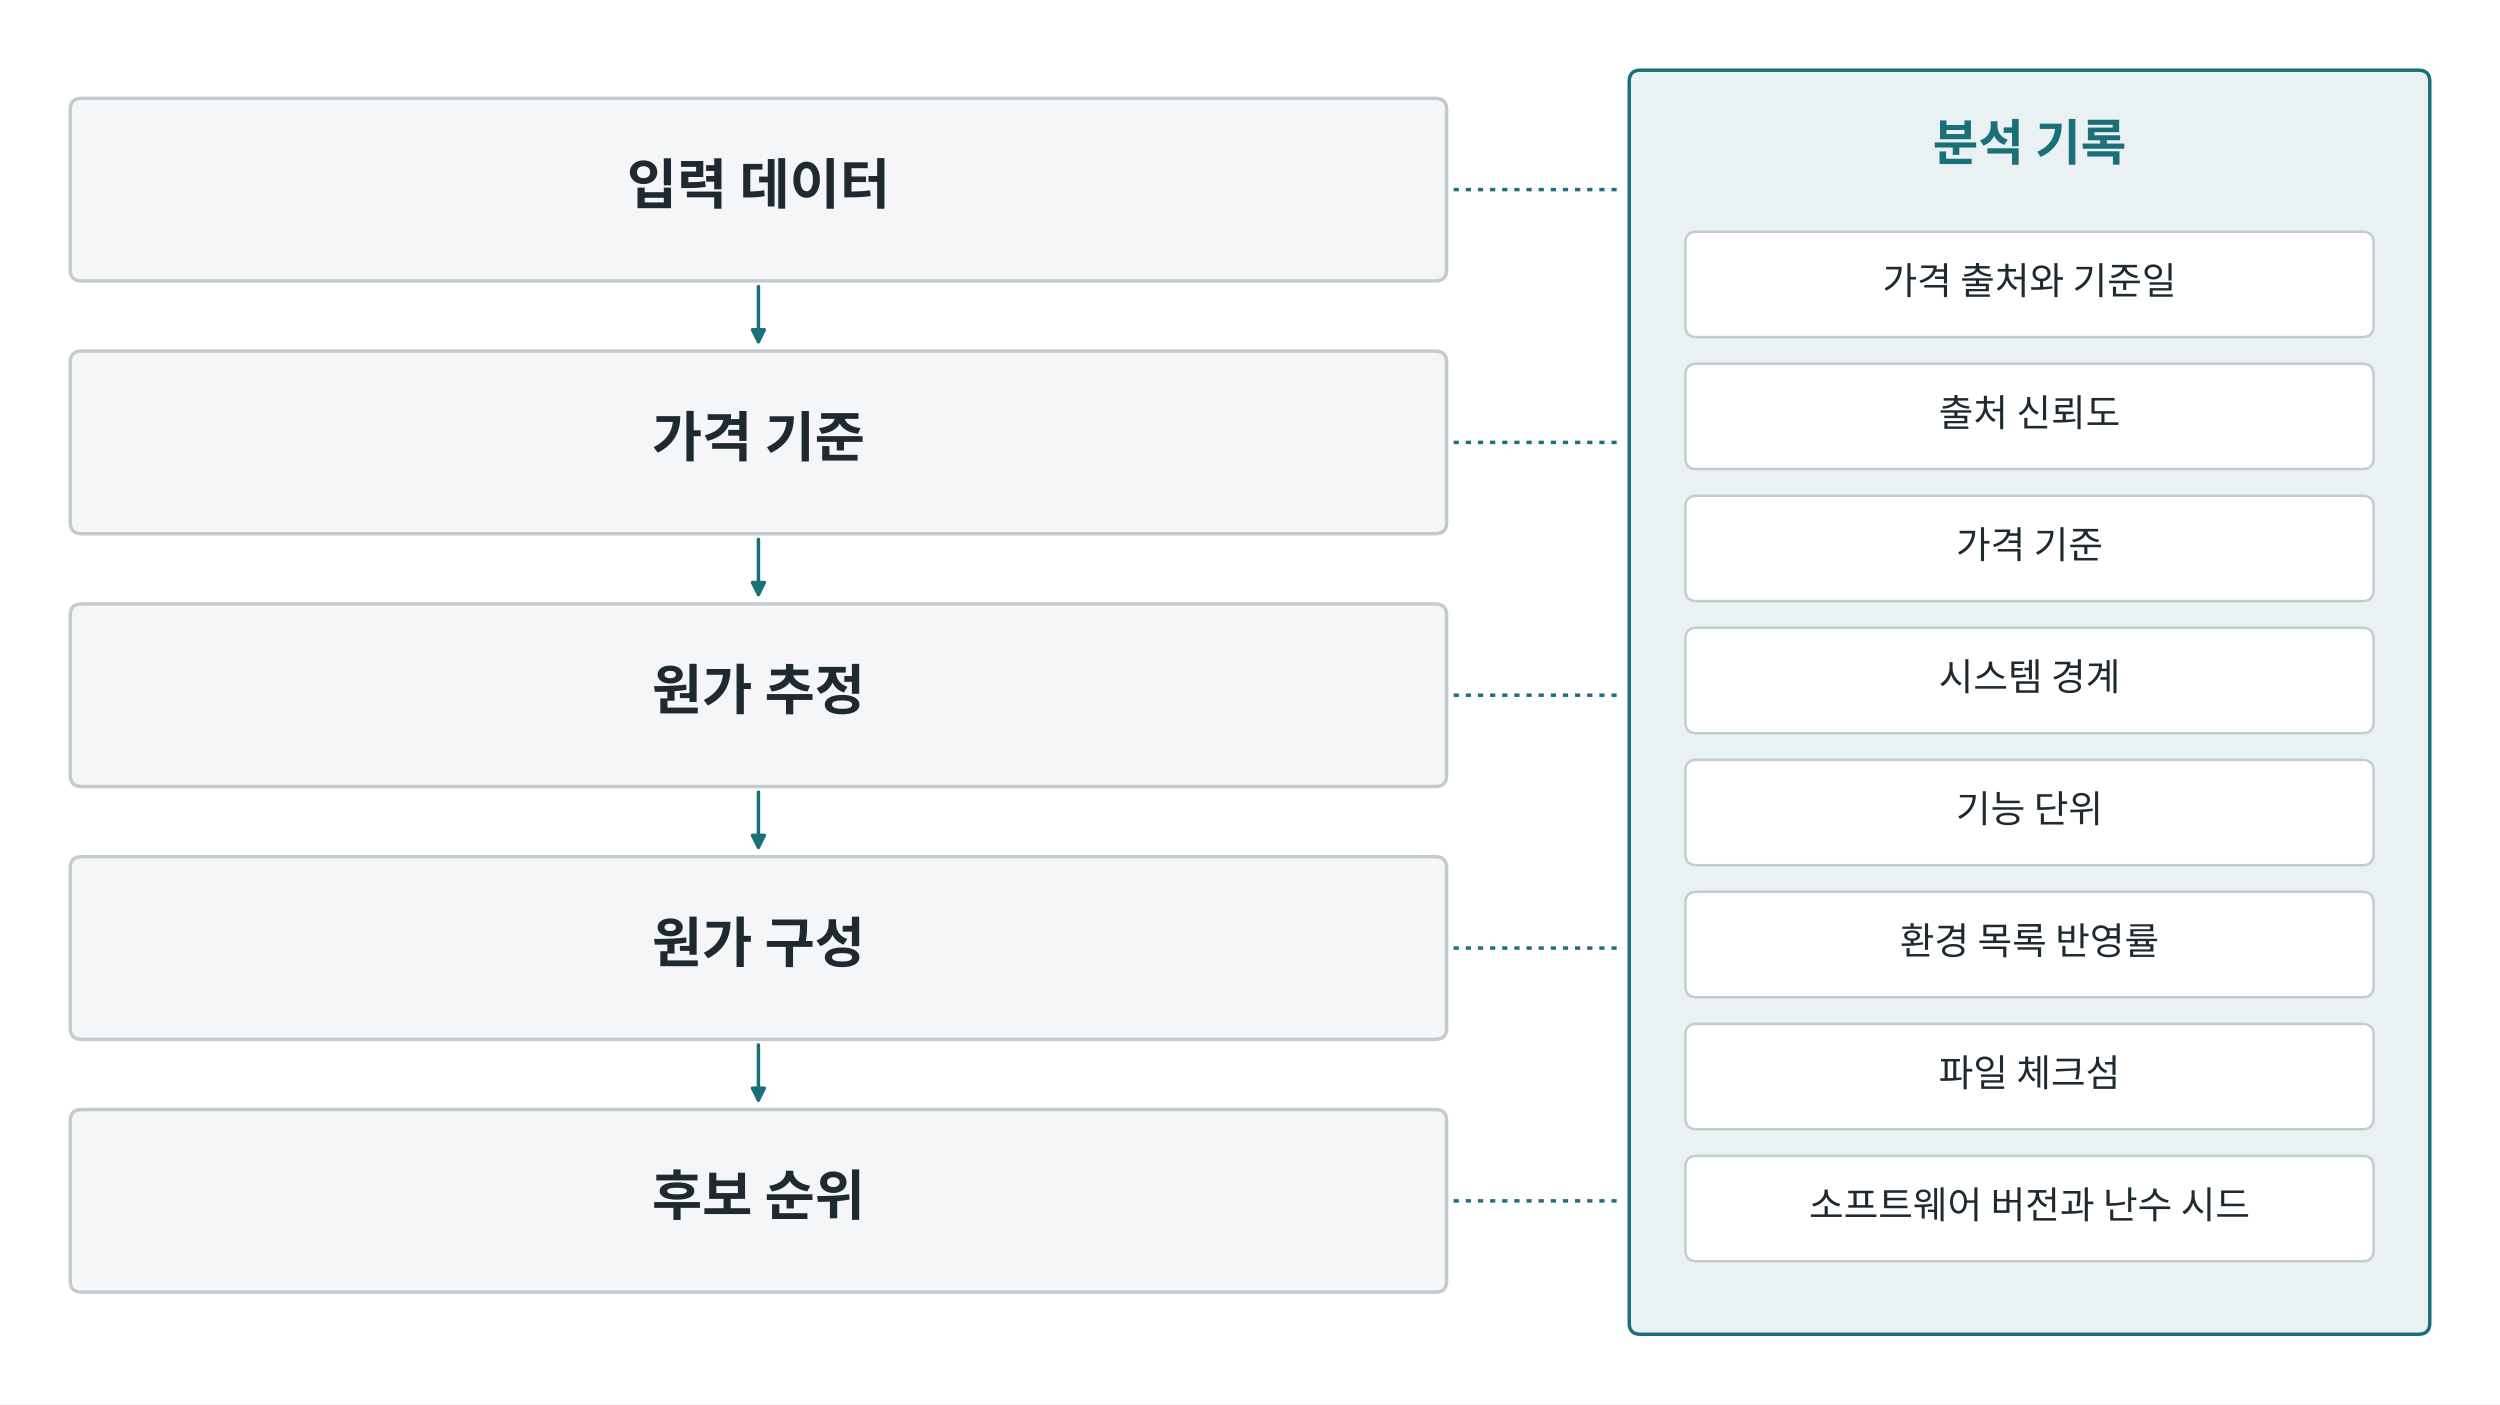
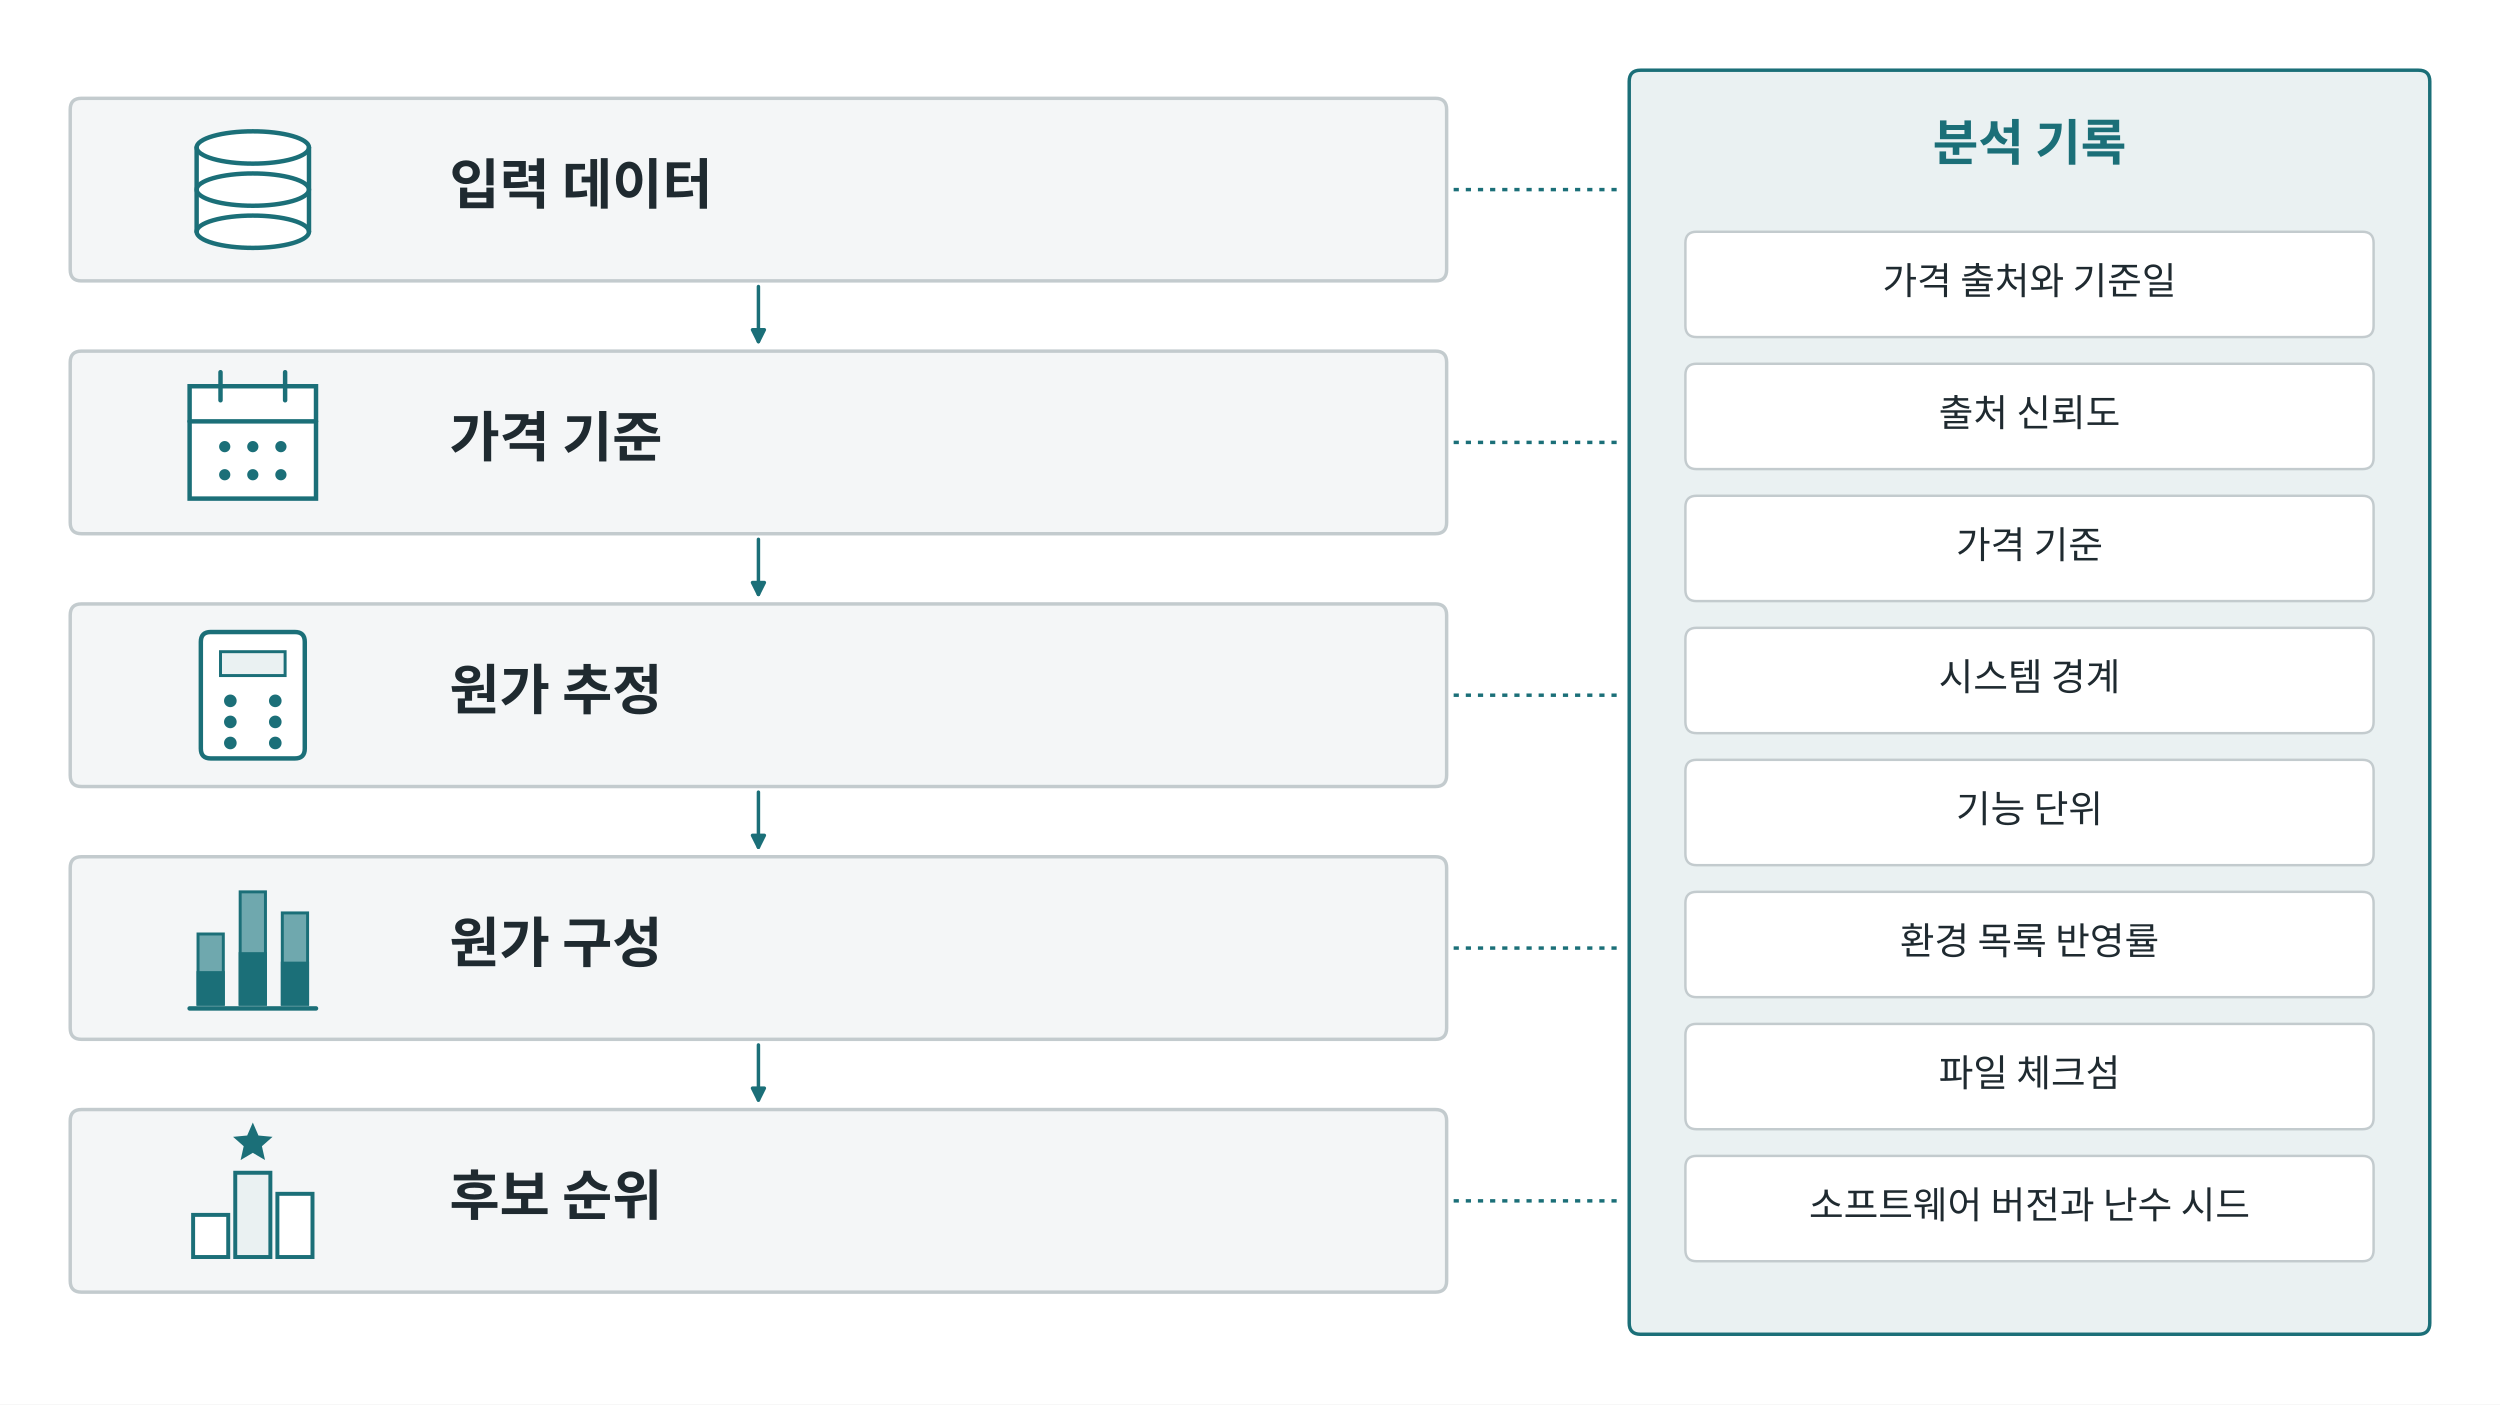
<svg xmlns="http://www.w3.org/2000/svg" width="504.567pt" height="283.465pt" viewBox="0 0 504.567 283.465" version="1.1">
  <defs>
    <style type="text/css">*{stroke-linejoin: round; stroke-linecap: butt}</style>
  </defs>
  <g id="figure_1">
    <g id="patch_1">
      <path d="M 0 283.465  L 504.567 283.465  L 504.567 0  L 0 0  z " style="fill: #ffffff" />
    </g>
    <g id="axes_1">
      <g id="patch_2">
        <path d="M 331.087 269.291  L 488.126 269.291  Q 490.394 269.291 490.394 267.024  L 490.394 16.441  Q 490.394 14.173 488.126 14.173  L 331.087 14.173  Q 328.819 14.173 328.819 16.441  L 328.819 267.024  Q 328.819 269.291 331.087 269.291  z " clip-path="url(#p6dea5ced27)" style="fill: #eaf1f2; stroke: #1b6f78; stroke-width: 0.7; stroke-linejoin: miter" />
      </g>
      <g id="patch_3">
        <path d="M 342.425 68.031  L 476.787 68.031  Q 479.055 68.031 479.055 65.764  L 479.055 49.039  Q 479.055 46.772 476.787 46.772  L 342.425 46.772  Q 340.157 46.772 340.157 49.039  L 340.157 65.764  Q 340.157 68.031 342.425 68.031  z " clip-path="url(#p6dea5ced27)" style="fill: #ffffff; stroke: #c3cbce; stroke-width: 0.5; stroke-linejoin: miter" />
      </g>
      <g id="patch_4">
        <path d="M 342.425 94.677  L 476.787 94.677  Q 479.055 94.677 479.055 92.409  L 479.055 75.685  Q 479.055 73.417 476.787 73.417  L 342.425 73.417  Q 340.157 73.417 340.157 75.685  L 340.157 92.409  Q 340.157 94.677 342.425 94.677  z " clip-path="url(#p6dea5ced27)" style="fill: #ffffff; stroke: #c3cbce; stroke-width: 0.5; stroke-linejoin: miter" />
      </g>
      <g id="patch_5">
        <path d="M 342.425 121.323  L 476.787 121.323  Q 479.055 121.323 479.055 119.055  L 479.055 102.331  Q 479.055 100.063 476.787 100.063  L 342.425 100.063  Q 340.157 100.063 340.157 102.331  L 340.157 119.055  Q 340.157 121.323 342.425 121.323  z " clip-path="url(#p6dea5ced27)" style="fill: #ffffff; stroke: #c3cbce; stroke-width: 0.5; stroke-linejoin: miter" />
      </g>
      <g id="patch_6">
        <path d="M 342.425 147.969  L 476.787 147.969  Q 479.055 147.969 479.055 145.701  L 479.055 128.976  Q 479.055 126.709 476.787 126.709  L 342.425 126.709  Q 340.157 126.709 340.157 128.976  L 340.157 145.701  Q 340.157 147.969 342.425 147.969  z " clip-path="url(#p6dea5ced27)" style="fill: #ffffff; stroke: #c3cbce; stroke-width: 0.5; stroke-linejoin: miter" />
      </g>
      <g id="patch_7">
        <path d="M 342.425 174.614  L 476.787 174.614  Q 479.055 174.614 479.055 172.346  L 479.055 155.622  Q 479.055 153.354 476.787 153.354  L 342.425 153.354  Q 340.157 153.354 340.157 155.622  L 340.157 172.346  Q 340.157 174.614 342.425 174.614  z " clip-path="url(#p6dea5ced27)" style="fill: #ffffff; stroke: #c3cbce; stroke-width: 0.5; stroke-linejoin: miter" />
      </g>
      <g id="patch_8">
        <path d="M 342.425 201.26  L 476.787 201.26  Q 479.055 201.26 479.055 198.992  L 479.055 182.268  Q 479.055 180 476.787 180  L 342.425 180  Q 340.157 180 340.157 182.268  L 340.157 198.992  Q 340.157 201.26 342.425 201.26  z " clip-path="url(#p6dea5ced27)" style="fill: #ffffff; stroke: #c3cbce; stroke-width: 0.5; stroke-linejoin: miter" />
      </g>
      <g id="patch_9">
        <path d="M 342.425 227.906  L 476.787 227.906  Q 479.055 227.906 479.055 225.638  L 479.055 208.913  Q 479.055 206.646 476.787 206.646  L 342.425 206.646  Q 340.157 206.646 340.157 208.913  L 340.157 225.638  Q 340.157 227.906 342.425 227.906  z " clip-path="url(#p6dea5ced27)" style="fill: #ffffff; stroke: #c3cbce; stroke-width: 0.5; stroke-linejoin: miter" />
      </g>
      <g id="patch_10">
        <path d="M 342.425 254.551  L 476.787 254.551  Q 479.055 254.551 479.055 252.283  L 479.055 235.559  Q 479.055 233.291 476.787 233.291  L 342.425 233.291  Q 340.157 233.291 340.157 235.559  L 340.157 252.283  Q 340.157 254.551 342.425 254.551  z " clip-path="url(#p6dea5ced27)" style="fill: #ffffff; stroke: #c3cbce; stroke-width: 0.5; stroke-linejoin: miter" />
      </g>
      <g id="patch_11">
        <path d="M 16.441 56.693  L 289.701 56.693  Q 291.969 56.693 291.969 54.425  L 291.969 22.11  Q 291.969 19.843 289.701 19.843  L 16.441 19.843  Q 14.173 19.843 14.173 22.11  L 14.173 54.425  Q 14.173 56.693 16.441 56.693  z " clip-path="url(#p6dea5ced27)" style="fill: #f4f6f7; stroke: #c3cbce; stroke-width: 0.7; stroke-linejoin: miter" />
      </g>
      <g id="patch_12">
+         <path d="M 39.685 46.772  L 62.362 46.772  L 62.362 29.764  L 39.685 29.764  z " clip-path="url(#p6dea5ced27)" style="fill: #ffffff" />
+       </g>
+       <g id="patch_13">
+         <path d="M 51.024 50.031  C 54.031 50.031 56.915 49.688 59.041 49.077  C 61.167 48.465 62.362 47.636 62.362 46.772  C 62.362 45.907 61.167 45.078 59.041 44.467  C 56.915 43.855 54.031 43.512 51.024 43.512  C 48.017 43.512 45.132 43.855 43.006 44.467  C 40.88 45.078 39.685 45.907 39.685 46.772  C 39.685 47.636 40.88 48.465 43.006 49.077  C 45.132 49.688 48.017 50.031 51.024 50.031  z " clip-path="url(#p6dea5ced27)" style="fill: #ffffff; stroke: #1b6f78; stroke-width: 0.9; stroke-linejoin: miter" />
+       </g>
+       <g id="patch_14">
+         <path d="M 51.024 41.528  C 54.031 41.528 56.915 41.184 59.041 40.573  C 61.167 39.961 62.362 39.132 62.362 38.268  C 62.362 37.403 61.167 36.574 59.041 35.963  C 56.915 35.351 54.031 35.008 51.024 35.008  C 48.017 35.008 45.132 35.351 43.006 35.963  C 40.88 36.574 39.685 37.403 39.685 38.268  C 39.685 39.132 40.88 39.961 43.006 40.573  C 45.132 41.184 48.017 41.528 51.024 41.528  z " clip-path="url(#p6dea5ced27)" style="fill: #ffffff; stroke: #1b6f78; stroke-width: 0.9; stroke-linejoin: miter" />
+       </g>
+       <g id="patch_15">
+         <path d="M 51.024 33.024  C 54.031 33.024 56.915 32.68 59.041 32.069  C 61.167 31.458 62.362 30.628 62.362 29.764  C 62.362 28.899 61.167 28.07 59.041 27.459  C 56.915 26.847 54.031 26.504 51.024 26.504  C 48.017 26.504 45.132 26.847 43.006 27.459  C 40.88 28.07 39.685 28.899 39.685 29.764  C 39.685 30.628 40.88 31.458 43.006 32.069  C 45.132 32.68 48.017 33.024 51.024 33.024  z " clip-path="url(#p6dea5ced27)" style="fill: #ffffff; stroke: #1b6f78; stroke-width: 0.9; stroke-linejoin: miter" />
+       </g>
+       <g id="patch_16">
        <path d="M 16.441 107.717  L 289.701 107.717  Q 291.969 107.717 291.969 105.449  L 291.969 73.134  Q 291.969 70.866 289.701 70.866  L 16.441 70.866  Q 14.173 70.866 14.173 73.134  L 14.173 105.449  Q 14.173 107.717 16.441 107.717  z " clip-path="url(#p6dea5ced27)" style="fill: #f4f6f7; stroke: #c3cbce; stroke-width: 0.7; stroke-linejoin: miter" />
      </g>
-       <g id="patch_13">
+       <g id="patch_17">
+         <path d="M 38.268 100.63  L 63.78 100.63  L 63.78 77.953  L 38.268 77.953  z " clip-path="url(#p6dea5ced27)" style="fill: #ffffff; stroke: #1b6f78; stroke-width: 0.9; stroke-linejoin: miter" />
+       </g>
+       <g id="patch_18">
+         <path d="M 45.354 91.276  C 45.655 91.276 45.943 91.156 46.156 90.943  C 46.369 90.731 46.488 90.442 46.488 90.142  C 46.488 89.841 46.369 89.553 46.156 89.34  C 45.943 89.127 45.655 89.008 45.354 89.008  C 45.054 89.008 44.765 89.127 44.553 89.34  C 44.34 89.553 44.22 89.841 44.22 90.142  C 44.22 90.442 44.34 90.731 44.553 90.943  C 44.765 91.156 45.054 91.276 45.354 91.276  z " clip-path="url(#p6dea5ced27)" style="fill: #1b6f78" />
+       </g>
+       <g id="patch_19">
+         <path d="M 45.354 96.945  C 45.655 96.945 45.943 96.825 46.156 96.613  C 46.369 96.4 46.488 96.112 46.488 95.811  C 46.488 95.51 46.369 95.222 46.156 95.009  C 45.943 94.797 45.655 94.677 45.354 94.677  C 45.054 94.677 44.765 94.797 44.553 95.009  C 44.34 95.222 44.22 95.51 44.22 95.811  C 44.22 96.112 44.34 96.4 44.553 96.613  C 44.765 96.825 45.054 96.945 45.354 96.945  z " clip-path="url(#p6dea5ced27)" style="fill: #1b6f78" />
+       </g>
+       <g id="patch_20">
+         <path d="M 51.024 91.276  C 51.324 91.276 51.613 91.156 51.825 90.943  C 52.038 90.731 52.157 90.442 52.157 90.142  C 52.157 89.841 52.038 89.553 51.825 89.34  C 51.613 89.127 51.324 89.008 51.024 89.008  C 50.723 89.008 50.434 89.127 50.222 89.34  C 50.009 89.553 49.89 89.841 49.89 90.142  C 49.89 90.442 50.009 90.731 50.222 90.943  C 50.434 91.156 50.723 91.276 51.024 91.276  z " clip-path="url(#p6dea5ced27)" style="fill: #1b6f78" />
+       </g>
+       <g id="patch_21">
+         <path d="M 51.024 96.945  C 51.324 96.945 51.613 96.825 51.825 96.613  C 52.038 96.4 52.157 96.112 52.157 95.811  C 52.157 95.51 52.038 95.222 51.825 95.009  C 51.613 94.797 51.324 94.677 51.024 94.677  C 50.723 94.677 50.434 94.797 50.222 95.009  C 50.009 95.222 49.89 95.51 49.89 95.811  C 49.89 96.112 50.009 96.4 50.222 96.613  C 50.434 96.825 50.723 96.945 51.024 96.945  z " clip-path="url(#p6dea5ced27)" style="fill: #1b6f78" />
+       </g>
+       <g id="patch_22">
+         <path d="M 56.693 91.276  C 56.994 91.276 57.282 91.156 57.495 90.943  C 57.707 90.731 57.827 90.442 57.827 90.142  C 57.827 89.841 57.707 89.553 57.495 89.34  C 57.282 89.127 56.994 89.008 56.693 89.008  C 56.392 89.008 56.104 89.127 55.891 89.34  C 55.679 89.553 55.559 89.841 55.559 90.142  C 55.559 90.442 55.679 90.731 55.891 90.943  C 56.104 91.156 56.392 91.276 56.693 91.276  z " clip-path="url(#p6dea5ced27)" style="fill: #1b6f78" />
+       </g>
+       <g id="patch_23">
+         <path d="M 56.693 96.945  C 56.994 96.945 57.282 96.825 57.495 96.613  C 57.707 96.4 57.827 96.112 57.827 95.811  C 57.827 95.51 57.707 95.222 57.495 95.009  C 57.282 94.797 56.994 94.677 56.693 94.677  C 56.392 94.677 56.104 94.797 55.891 95.009  C 55.679 95.222 55.559 95.51 55.559 95.811  C 55.559 96.112 55.679 96.4 55.891 96.613  C 56.104 96.825 56.392 96.945 56.693 96.945  z " clip-path="url(#p6dea5ced27)" style="fill: #1b6f78" />
+       </g>
+       <g id="patch_24">
        <path d="M 16.441 158.74  L 289.701 158.74  Q 291.969 158.74 291.969 156.472  L 291.969 124.157  Q 291.969 121.89 289.701 121.89  L 16.441 121.89  Q 14.173 121.89 14.173 124.157  L 14.173 156.472  Q 14.173 158.74 16.441 158.74  z " clip-path="url(#p6dea5ced27)" style="fill: #f4f6f7; stroke: #c3cbce; stroke-width: 0.7; stroke-linejoin: miter" />
      </g>
-       <g id="patch_14">
+       <g id="patch_25">
+         <path d="M 42.52 153.071  L 59.528 153.071  Q 61.512 153.071 61.512 151.087  L 61.512 129.543  Q 61.512 127.559 59.528 127.559  L 42.52 127.559  Q 40.535 127.559 40.535 129.543  L 40.535 151.087  Q 40.535 153.071 42.52 153.071  z " clip-path="url(#p6dea5ced27)" style="fill: #ffffff; stroke: #1b6f78; stroke-width: 0.9; stroke-linejoin: miter" />
+       </g>
+       <g id="patch_26">
+         <path d="M 44.504 136.346  L 57.543 136.346  L 57.543 131.528  L 44.504 131.528  z " clip-path="url(#p6dea5ced27)" style="fill: #eaf1f2; stroke: #1b6f78; stroke-width: 0.6; stroke-linejoin: miter" />
+       </g>
+       <g id="patch_27">
+         <path d="M 46.488 142.724  C 46.826 142.724 47.151 142.59 47.39 142.351  C 47.629 142.112 47.764 141.787 47.764 141.449  C 47.764 141.111 47.629 140.786 47.39 140.547  C 47.151 140.308 46.826 140.173 46.488 140.173  C 46.15 140.173 45.825 140.308 45.586 140.547  C 45.347 140.786 45.213 141.111 45.213 141.449  C 45.213 141.787 45.347 142.112 45.586 142.351  C 45.825 142.59 46.15 142.724 46.488 142.724  z " clip-path="url(#p6dea5ced27)" style="fill: #1b6f78" />
+       </g>
+       <g id="patch_28">
+         <path d="M 46.488 146.976  C 46.826 146.976 47.151 146.842 47.39 146.603  C 47.629 146.364 47.764 146.039 47.764 145.701  C 47.764 145.362 47.629 145.038 47.39 144.799  C 47.151 144.56 46.826 144.425 46.488 144.425  C 46.15 144.425 45.825 144.56 45.586 144.799  C 45.347 145.038 45.213 145.362 45.213 145.701  C 45.213 146.039 45.347 146.364 45.586 146.603  C 45.825 146.842 46.15 146.976 46.488 146.976  z " clip-path="url(#p6dea5ced27)" style="fill: #1b6f78" />
+       </g>
+       <g id="patch_29">
+         <path d="M 46.488 151.228  C 46.826 151.228 47.151 151.094 47.39 150.855  C 47.629 150.616 47.764 150.291 47.764 149.953  C 47.764 149.614 47.629 149.29 47.39 149.051  C 47.151 148.812 46.826 148.677 46.488 148.677  C 46.15 148.677 45.825 148.812 45.586 149.051  C 45.347 149.29 45.213 149.614 45.213 149.953  C 45.213 150.291 45.347 150.616 45.586 150.855  C 45.825 151.094 46.15 151.228 46.488 151.228  z " clip-path="url(#p6dea5ced27)" style="fill: #1b6f78" />
+       </g>
+       <g id="patch_30">
+         <path d="M 55.559 142.724  C 55.897 142.724 56.222 142.59 56.461 142.351  C 56.7 142.112 56.835 141.787 56.835 141.449  C 56.835 141.111 56.7 140.786 56.461 140.547  C 56.222 140.308 55.897 140.173 55.559 140.173  C 55.221 140.173 54.896 140.308 54.657 140.547  C 54.418 140.786 54.283 141.111 54.283 141.449  C 54.283 141.787 54.418 142.112 54.657 142.351  C 54.896 142.59 55.221 142.724 55.559 142.724  z " clip-path="url(#p6dea5ced27)" style="fill: #1b6f78" />
+       </g>
+       <g id="patch_31">
+         <path d="M 55.559 146.976  C 55.897 146.976 56.222 146.842 56.461 146.603  C 56.7 146.364 56.835 146.039 56.835 145.701  C 56.835 145.362 56.7 145.038 56.461 144.799  C 56.222 144.56 55.897 144.425 55.559 144.425  C 55.221 144.425 54.896 144.56 54.657 144.799  C 54.418 145.038 54.283 145.362 54.283 145.701  C 54.283 146.039 54.418 146.364 54.657 146.603  C 54.896 146.842 55.221 146.976 55.559 146.976  z " clip-path="url(#p6dea5ced27)" style="fill: #1b6f78" />
+       </g>
+       <g id="patch_32">
+         <path d="M 55.559 151.228  C 55.897 151.228 56.222 151.094 56.461 150.855  C 56.7 150.616 56.835 150.291 56.835 149.953  C 56.835 149.614 56.7 149.29 56.461 149.051  C 56.222 148.812 55.897 148.677 55.559 148.677  C 55.221 148.677 54.896 148.812 54.657 149.051  C 54.418 149.29 54.283 149.614 54.283 149.953  C 54.283 150.291 54.418 150.616 54.657 150.855  C 54.896 151.094 55.221 151.228 55.559 151.228  z " clip-path="url(#p6dea5ced27)" style="fill: #1b6f78" />
+       </g>
+       <g id="patch_33">
        <path d="M 16.441 209.764  L 289.701 209.764  Q 291.969 209.764 291.969 207.496  L 291.969 175.181  Q 291.969 172.913 289.701 172.913  L 16.441 172.913  Q 14.173 172.913 14.173 175.181  L 14.173 207.496  Q 14.173 209.764 16.441 209.764  z " clip-path="url(#p6dea5ced27)" style="fill: #f4f6f7; stroke: #c3cbce; stroke-width: 0.7; stroke-linejoin: miter" />
      </g>
-       <g id="patch_15">
+       <g id="patch_34">
+         <path d="M 39.969 202.677  L 45.071 202.677  L 45.071 188.504  L 39.969 188.504  z " clip-path="url(#p6dea5ced27)" style="fill: #6fa8ae; stroke: #1b6f78; stroke-width: 0.6; stroke-linejoin: miter" />
+       </g>
+       <g id="patch_35">
+         <path d="M 39.969 202.677  L 45.071 202.677  L 45.071 196.299  L 39.969 196.299  z " clip-path="url(#p6dea5ced27)" style="fill: #1b6f78; stroke: #1b6f78; stroke-width: 0.6; stroke-linejoin: miter" />
+       </g>
+       <g id="patch_36">
+         <path d="M 48.472 202.677  L 53.575 202.677  L 53.575 180  L 48.472 180  z " clip-path="url(#p6dea5ced27)" style="fill: #6fa8ae; stroke: #1b6f78; stroke-width: 0.6; stroke-linejoin: miter" />
+       </g>
+       <g id="patch_37">
+         <path d="M 48.472 202.677  L 53.575 202.677  L 53.575 192.472  L 48.472 192.472  z " clip-path="url(#p6dea5ced27)" style="fill: #1b6f78; stroke: #1b6f78; stroke-width: 0.6; stroke-linejoin: miter" />
+       </g>
+       <g id="patch_38">
+         <path d="M 56.976 202.677  L 62.079 202.677  L 62.079 184.252  L 56.976 184.252  z " clip-path="url(#p6dea5ced27)" style="fill: #6fa8ae; stroke: #1b6f78; stroke-width: 0.6; stroke-linejoin: miter" />
+       </g>
+       <g id="patch_39">
+         <path d="M 56.976 202.677  L 62.079 202.677  L 62.079 194.386  L 56.976 194.386  z " clip-path="url(#p6dea5ced27)" style="fill: #1b6f78; stroke: #1b6f78; stroke-width: 0.6; stroke-linejoin: miter" />
+       </g>
+       <g id="patch_40">
        <path d="M 16.441 260.787  L 289.701 260.787  Q 291.969 260.787 291.969 258.52  L 291.969 226.205  Q 291.969 223.937 289.701 223.937  L 16.441 223.937  Q 14.173 223.937 14.173 226.205  L 14.173 258.52  Q 14.173 260.787 16.441 260.787  z " clip-path="url(#p6dea5ced27)" style="fill: #f4f6f7; stroke: #c3cbce; stroke-width: 0.7; stroke-linejoin: miter" />
      </g>
+       <g id="patch_41">
+         <path d="M 38.976 253.701  L 46.063 253.701  L 46.063 245.197  L 38.976 245.197  z " clip-path="url(#p6dea5ced27)" style="fill: #ffffff; stroke: #1b6f78; stroke-width: 0.8; stroke-linejoin: miter" />
+       </g>
+       <g id="patch_42">
+         <path d="M 47.48 253.701  L 54.567 253.701  L 54.567 236.693  L 47.48 236.693  z " clip-path="url(#p6dea5ced27)" style="fill: #eaf1f2; stroke: #1b6f78; stroke-width: 0.8; stroke-linejoin: miter" />
+       </g>
+       <g id="patch_43">
+         <path d="M 55.984 253.701  L 63.071 253.701  L 63.071 240.945  L 55.984 240.945  z " clip-path="url(#p6dea5ced27)" style="fill: #ffffff; stroke: #1b6f78; stroke-width: 0.8; stroke-linejoin: miter" />
+       </g>
+       <g id="patch_44">
+         <path d="M 51.024 227.055  L 52.023 229.364  L 54.528 229.601  L 52.641 231.266  L 53.19 233.721  L 51.024 232.441  L 48.858 233.721  L 49.406 231.266  L 47.519 229.601  L 50.024 229.364  z " clip-path="url(#p6dea5ced27)" style="fill: #1b6f78; stroke: #1b6f78; stroke-width: 0.4; stroke-linejoin: miter" />
+       </g>
      <g id="line2d_1">
+         <path d="M 39.685 46.772  L 39.685 29.764  " clip-path="url(#p6dea5ced27)" style="fill: none; stroke: #1b6f78; stroke-width: 0.9; stroke-linecap: round" />
+       </g>
+       <g id="line2d_2">
+         <path d="M 62.362 46.772  L 62.362 29.764  " clip-path="url(#p6dea5ced27)" style="fill: none; stroke: #1b6f78; stroke-width: 0.9; stroke-linecap: round" />
+       </g>
+       <g id="line2d_3">
        <path d="M 293.386 38.268  L 327.402 38.268  " clip-path="url(#p6dea5ced27)" style="fill: none; stroke-dasharray: 1.05,1.4; stroke-dashoffset: 0; stroke: #1b6f78; stroke-width: 0.7" />
      </g>
-       <g id="line2d_2">
+       <g id="line2d_4">
+         <path d="M 38.268 85.039  L 63.78 85.039  " clip-path="url(#p6dea5ced27)" style="fill: none; stroke: #1b6f78; stroke-width: 0.9; stroke-linecap: round" />
+       </g>
+       <g id="line2d_5">
+         <path d="M 44.504 80.787  L 44.504 75.118  " clip-path="url(#p6dea5ced27)" style="fill: none; stroke: #1b6f78; stroke-width: 0.9; stroke-linecap: round" />
+       </g>
+       <g id="line2d_6">
+         <path d="M 57.543 80.787  L 57.543 75.118  " clip-path="url(#p6dea5ced27)" style="fill: none; stroke: #1b6f78; stroke-width: 0.9; stroke-linecap: round" />
+       </g>
+       <g id="line2d_7">
        <path d="M 293.386 89.291  L 327.402 89.291  " clip-path="url(#p6dea5ced27)" style="fill: none; stroke-dasharray: 1.05,1.4; stroke-dashoffset: 0; stroke: #1b6f78; stroke-width: 0.7" />
      </g>
-       <g id="line2d_3">
+       <g id="line2d_8">
        <path d="M 293.386 140.315  L 327.402 140.315  " clip-path="url(#p6dea5ced27)" style="fill: none; stroke-dasharray: 1.05,1.4; stroke-dashoffset: 0; stroke: #1b6f78; stroke-width: 0.7" />
      </g>
-       <g id="line2d_4">
+       <g id="line2d_9">
+         <path d="M 38.268 203.528  L 63.78 203.528  " clip-path="url(#p6dea5ced27)" style="fill: none; stroke: #1b6f78; stroke-width: 0.9; stroke-linecap: round" />
+       </g>
+       <g id="line2d_10">
        <path d="M 293.386 191.339  L 327.402 191.339  " clip-path="url(#p6dea5ced27)" style="fill: none; stroke-dasharray: 1.05,1.4; stroke-dashoffset: 0; stroke: #1b6f78; stroke-width: 0.7" />
      </g>
-       <g id="line2d_5">
+       <g id="line2d_11">
        <path d="M 293.386 242.362  L 327.402 242.362  " clip-path="url(#p6dea5ced27)" style="fill: none; stroke-dasharray: 1.05,1.4; stroke-dashoffset: 0; stroke: #1b6f78; stroke-width: 0.7" />
      </g>
      <g id="text_1">
        <text style="font-weight: 700; font-size: 10px; font-family: 'Malgun Gothic'; text-anchor: middle; fill: #1b6f78" x="409.606" y="32.378" transform="rotate(-0 409.6063 32.37784)">분석 기록</text>
      </g>
      <g id="text_2">
        <text style="font-size: 7.6px; font-family: 'Malgun Gothic'; text-anchor: middle; fill: #1f2a30" x="409.606" y="59.388" transform="rotate(-0 409.6063 59.38826)">가격 출처와 기준일</text>
      </g>
      <g id="text_3">
        <text style="font-size: 7.6px; font-family: 'Malgun Gothic'; text-anchor: middle; fill: #1f2a30" x="409.606" y="86.034" transform="rotate(-0 409.6063 86.03393)">출처 신뢰도</text>
      </g>
      <g id="text_4">
        <text style="font-size: 7.6px; font-family: 'Malgun Gothic'; text-anchor: middle; fill: #1f2a30" x="409.606" y="112.68" transform="rotate(-0 409.6063 112.6796)">가격 기준</text>
      </g>
      <g id="text_5">
        <text style="font-size: 7.6px; font-family: 'Malgun Gothic'; text-anchor: middle; fill: #1f2a30" x="409.606" y="139.325" transform="rotate(-0 409.6063 139.3253)">시스템 경계</text>
      </g>
      <g id="text_6">
        <text style="font-size: 7.6px; font-family: 'Malgun Gothic'; text-anchor: middle; fill: #1f2a30" x="409.606" y="165.971" transform="rotate(-0 409.6063 165.9709)">기능 단위</text>
      </g>
      <g id="text_7">
        <text style="font-size: 7.6px; font-family: 'Malgun Gothic'; text-anchor: middle; fill: #1f2a30" x="409.606" y="192.617" transform="rotate(-0 409.6063 192.6166)">환경 목록 반영률</text>
      </g>
      <g id="text_8">
        <text style="font-size: 7.6px; font-family: 'Malgun Gothic'; text-anchor: middle; fill: #1f2a30" x="409.606" y="219.262" transform="rotate(-0 409.6063 219.2623)">파일 체크섬</text>
      </g>
      <g id="text_9">
        <text style="font-size: 7.6px; font-family: 'Malgun Gothic'; text-anchor: middle; fill: #1f2a30" x="409.606" y="245.908" transform="rotate(-0 409.6063 245.9079)">소프트웨어 버전과 난수 시드</text>
      </g>
      <g id="text_10">
-         <text style="font-weight: 700; font-size: 11px; font-family: 'Malgun Gothic'; text-anchor: middle; fill: #1f2a30" x="153.071" y="41.143" transform="rotate(-0 153.0709 41.14319)">입력 데이터</text>
+         <text style="font-weight: 700; font-size: 11px; font-family: 'Malgun Gothic'; text-anchor: start; fill: #1f2a30" x="90.709" y="41.143" transform="rotate(-0 90.70866 41.14319)">입력 데이터</text>
      </g>
      <g id="text_11">
-         <text style="font-weight: 700; font-size: 11px; font-family: 'Malgun Gothic'; text-anchor: middle; fill: #1f2a30" x="153.071" y="92.167" transform="rotate(-0 153.0709 92.16681)">가격 기준</text>
+         <text style="font-weight: 700; font-size: 11px; font-family: 'Malgun Gothic'; text-anchor: start; fill: #1f2a30" x="90.709" y="92.167" transform="rotate(-0 90.70866 92.16681)">가격 기준</text>
      </g>
      <g id="text_12">
-         <text style="font-weight: 700; font-size: 11px; font-family: 'Malgun Gothic'; text-anchor: middle; fill: #1f2a30" x="153.071" y="143.19" transform="rotate(-0 153.0709 143.1904)">원가 추정</text>
+         <text style="font-weight: 700; font-size: 11px; font-family: 'Malgun Gothic'; text-anchor: start; fill: #1f2a30" x="90.709" y="143.19" transform="rotate(-0 90.70866 143.1904)">원가 추정</text>
      </g>
      <g id="text_13">
-         <text style="font-weight: 700; font-size: 11px; font-family: 'Malgun Gothic'; text-anchor: middle; fill: #1f2a30" x="153.071" y="194.214" transform="rotate(-0 153.0709 194.2141)">원가 구성</text>
+         <text style="font-weight: 700; font-size: 11px; font-family: 'Malgun Gothic'; text-anchor: start; fill: #1f2a30" x="90.709" y="194.214" transform="rotate(-0 90.70866 194.2141)">원가 구성</text>
      </g>
      <g id="text_14">
-         <text style="font-weight: 700; font-size: 11px; font-family: 'Malgun Gothic'; text-anchor: middle; fill: #1f2a30" x="153.071" y="245.238" transform="rotate(-0 153.0709 245.2377)">후보 순위</text>
-       </g>
-       <g id="patch_16">
+         <text style="font-weight: 700; font-size: 11px; font-family: 'Malgun Gothic'; text-anchor: start; fill: #1f2a30" x="90.709" y="245.238" transform="rotate(-0 90.70866 245.2377)">후보 순위</text>
+       </g>
+       <g id="patch_45">
        <path d="M 153.071 57.827  Q 153.071 63.78 153.071 68.95  " clip-path="url(#p6dea5ced27)" style="fill: none; stroke: #1b6f78; stroke-width: 0.7; stroke-linecap: round" />
        <path d="M 154.271 66.55  L 153.071 68.95  L 151.871 66.55  z " clip-path="url(#p6dea5ced27)" style="fill: #1b6f78; stroke: #1b6f78; stroke-width: 0.7; stroke-linecap: round" />
      </g>
-       <g id="patch_17">
+       <g id="patch_46">
        <path d="M 153.071 108.85  Q 153.071 114.803 153.071 119.973  " clip-path="url(#p6dea5ced27)" style="fill: none; stroke: #1b6f78; stroke-width: 0.7; stroke-linecap: round" />
        <path d="M 154.271 117.573  L 153.071 119.973  L 151.871 117.573  z " clip-path="url(#p6dea5ced27)" style="fill: #1b6f78; stroke: #1b6f78; stroke-width: 0.7; stroke-linecap: round" />
      </g>
-       <g id="patch_18">
+       <g id="patch_47">
        <path d="M 153.071 159.874  Q 153.071 165.827 153.071 170.997  " clip-path="url(#p6dea5ced27)" style="fill: none; stroke: #1b6f78; stroke-width: 0.7; stroke-linecap: round" />
        <path d="M 154.271 168.597  L 153.071 170.997  L 151.871 168.597  z " clip-path="url(#p6dea5ced27)" style="fill: #1b6f78; stroke: #1b6f78; stroke-width: 0.7; stroke-linecap: round" />
      </g>
-       <g id="patch_19">
+       <g id="patch_48">
        <path d="M 153.071 210.898  Q 153.071 216.85 153.071 222.021  " clip-path="url(#p6dea5ced27)" style="fill: none; stroke: #1b6f78; stroke-width: 0.7; stroke-linecap: round" />
        <path d="M 154.271 219.621  L 153.071 222.021  L 151.871 219.621  z " clip-path="url(#p6dea5ced27)" style="fill: #1b6f78; stroke: #1b6f78; stroke-width: 0.7; stroke-linecap: round" />
      </g>
    </g>
  </g>
  <defs>
    <clipPath id="p6dea5ced27">
      <rect x="0" y="0" width="504.567" height="283.465" />
    </clipPath>
  </defs>
</svg>
